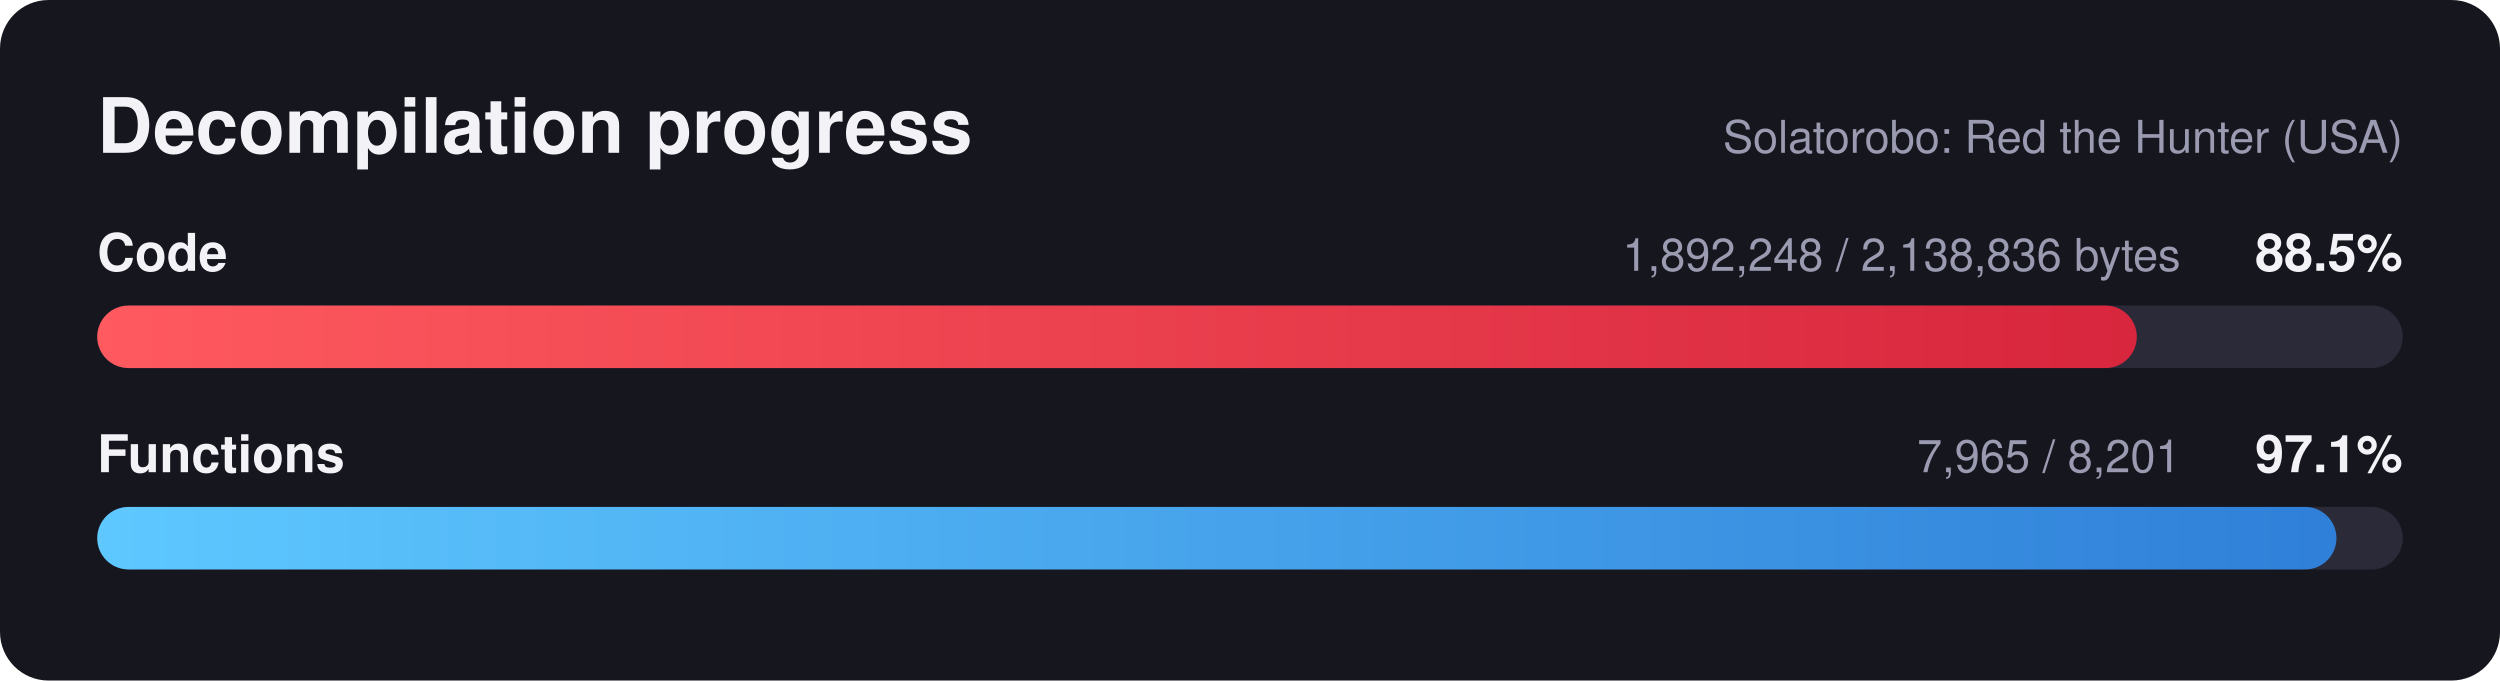
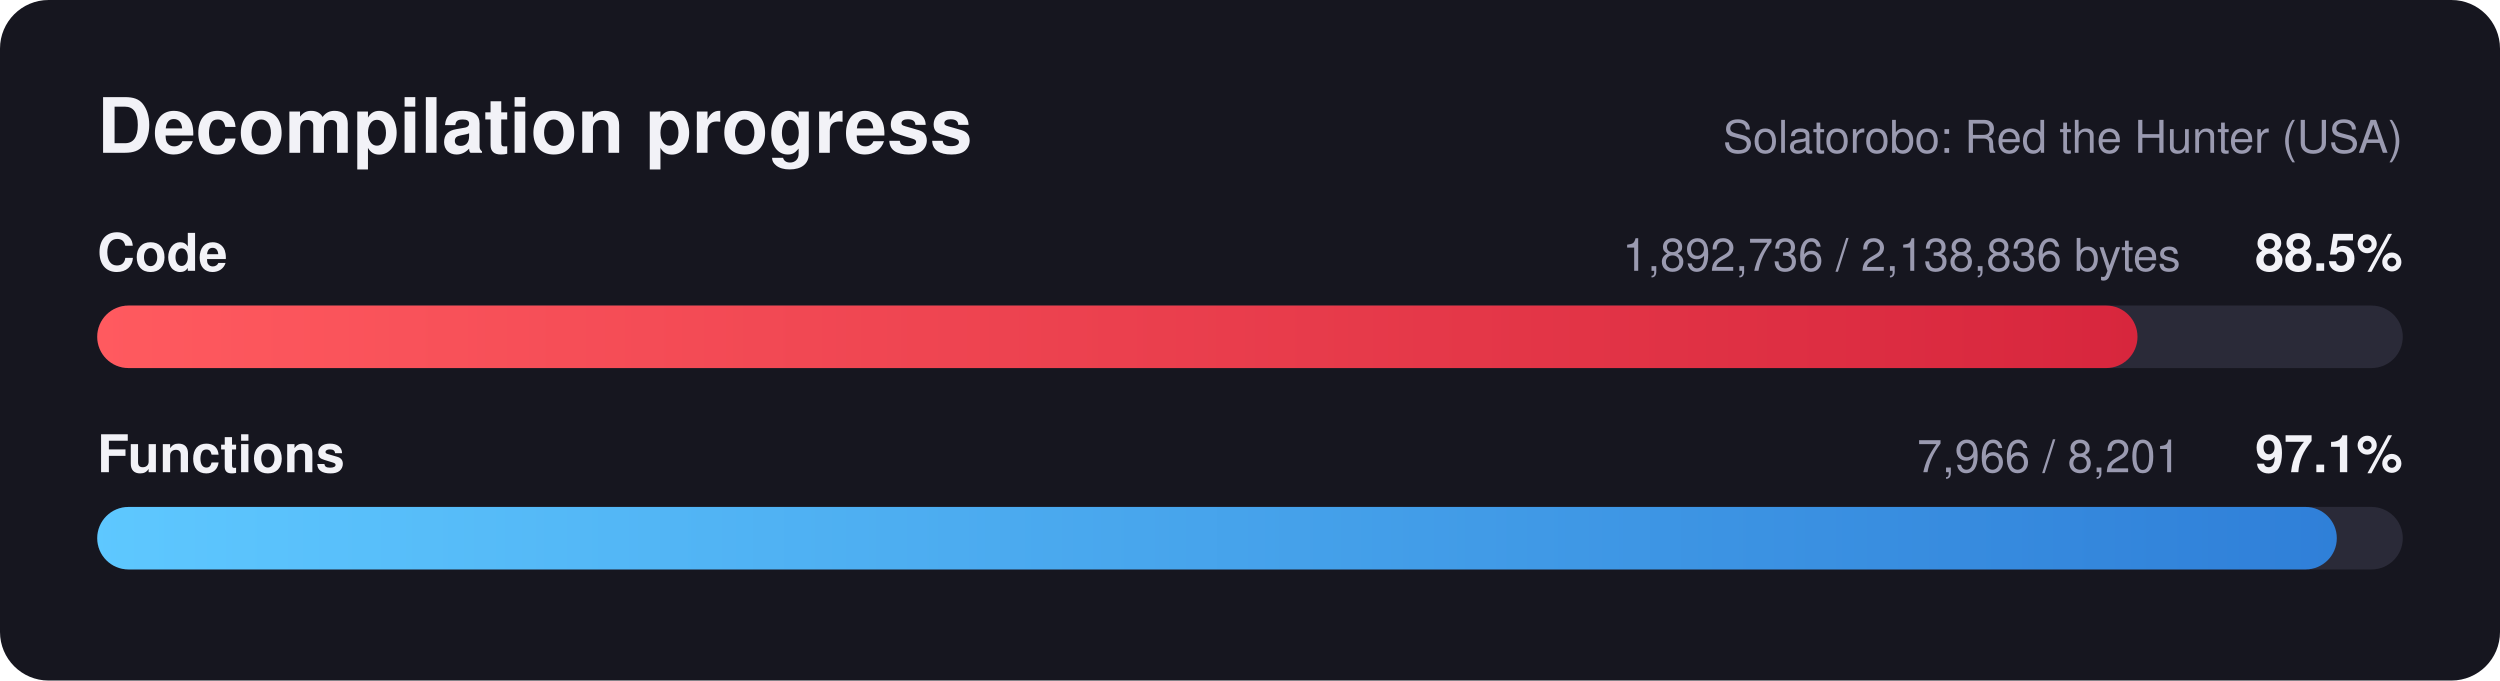
<svg xmlns="http://www.w3.org/2000/svg" width="720" height="196" viewBox="0 0 720 196" font-family="Segoe UI, Helvetica, Arial, sans-serif">
  <defs>
    <linearGradient id="red" x1="0" x2="1" y1="0" y2="0">
      <stop offset="0" stop-color="#ff5a5f" />
      <stop offset="1" stop-color="#d7263d" />
    </linearGradient>
    <linearGradient id="blue" x1="0" x2="1" y1="0" y2="0">
      <stop offset="0" stop-color="#5ec8ff" />
      <stop offset="1" stop-color="#2f7fd8" />
    </linearGradient>
  </defs>
  <rect width="720" height="196" rx="14" fill="#16161f" />
  <text x="28" y="44" fill="#f2f2f7" font-size="22" font-weight="700">Decompilation progress</text>
  <text x="692" y="44" fill="#9a9ab0" font-size="13" text-anchor="end">Solatorobo: Red the Hunter (USA)</text>
  <text x="28" y="78" fill="#f2f2f7" font-size="15" font-weight="600">Code</text>
  <text x="692" y="78" fill="#f2f2f7" font-size="15" font-weight="700" text-anchor="end">88.5%</text>
-   <text x="628" y="78" fill="#9a9ab0" font-size="13" text-anchor="end">1,892,248 / 2,138,836 bytes</text>
+   <text x="628" y="78" fill="#9a9ab0" font-size="13" text-anchor="end">1,892,736 / 2,138,836 bytes</text>
  <rect x="28" y="88" width="664" height="18" rx="9.0" fill="#2a2a38" />
-   <rect x="28" y="88" width="587.4" height="18" rx="9.0" fill="url(#red)" />
+   <rect x="28" y="88" width="587.6" height="18" rx="9.0" fill="url(#red)" />
  <text x="28" y="136" fill="#f2f2f7" font-size="15" font-weight="600">Functions</text>
  <text x="692" y="136" fill="#f2f2f7" font-size="15" font-weight="700" text-anchor="end">97.1%</text>
-   <text x="628" y="136" fill="#9a9ab0" font-size="13" text-anchor="end">7,965 / 8,201</text>
+   <text x="628" y="136" fill="#9a9ab0" font-size="13" text-anchor="end">7,966 / 8,201</text>
  <rect x="28" y="146" width="664" height="18" rx="9.0" fill="#2a2a38" />
-   <rect x="28" y="146" width="644.9" height="18" rx="9.0" fill="url(#blue)" />
+   <rect x="28" y="146" width="645.0" height="18" rx="9.0" fill="url(#blue)" />
</svg>
